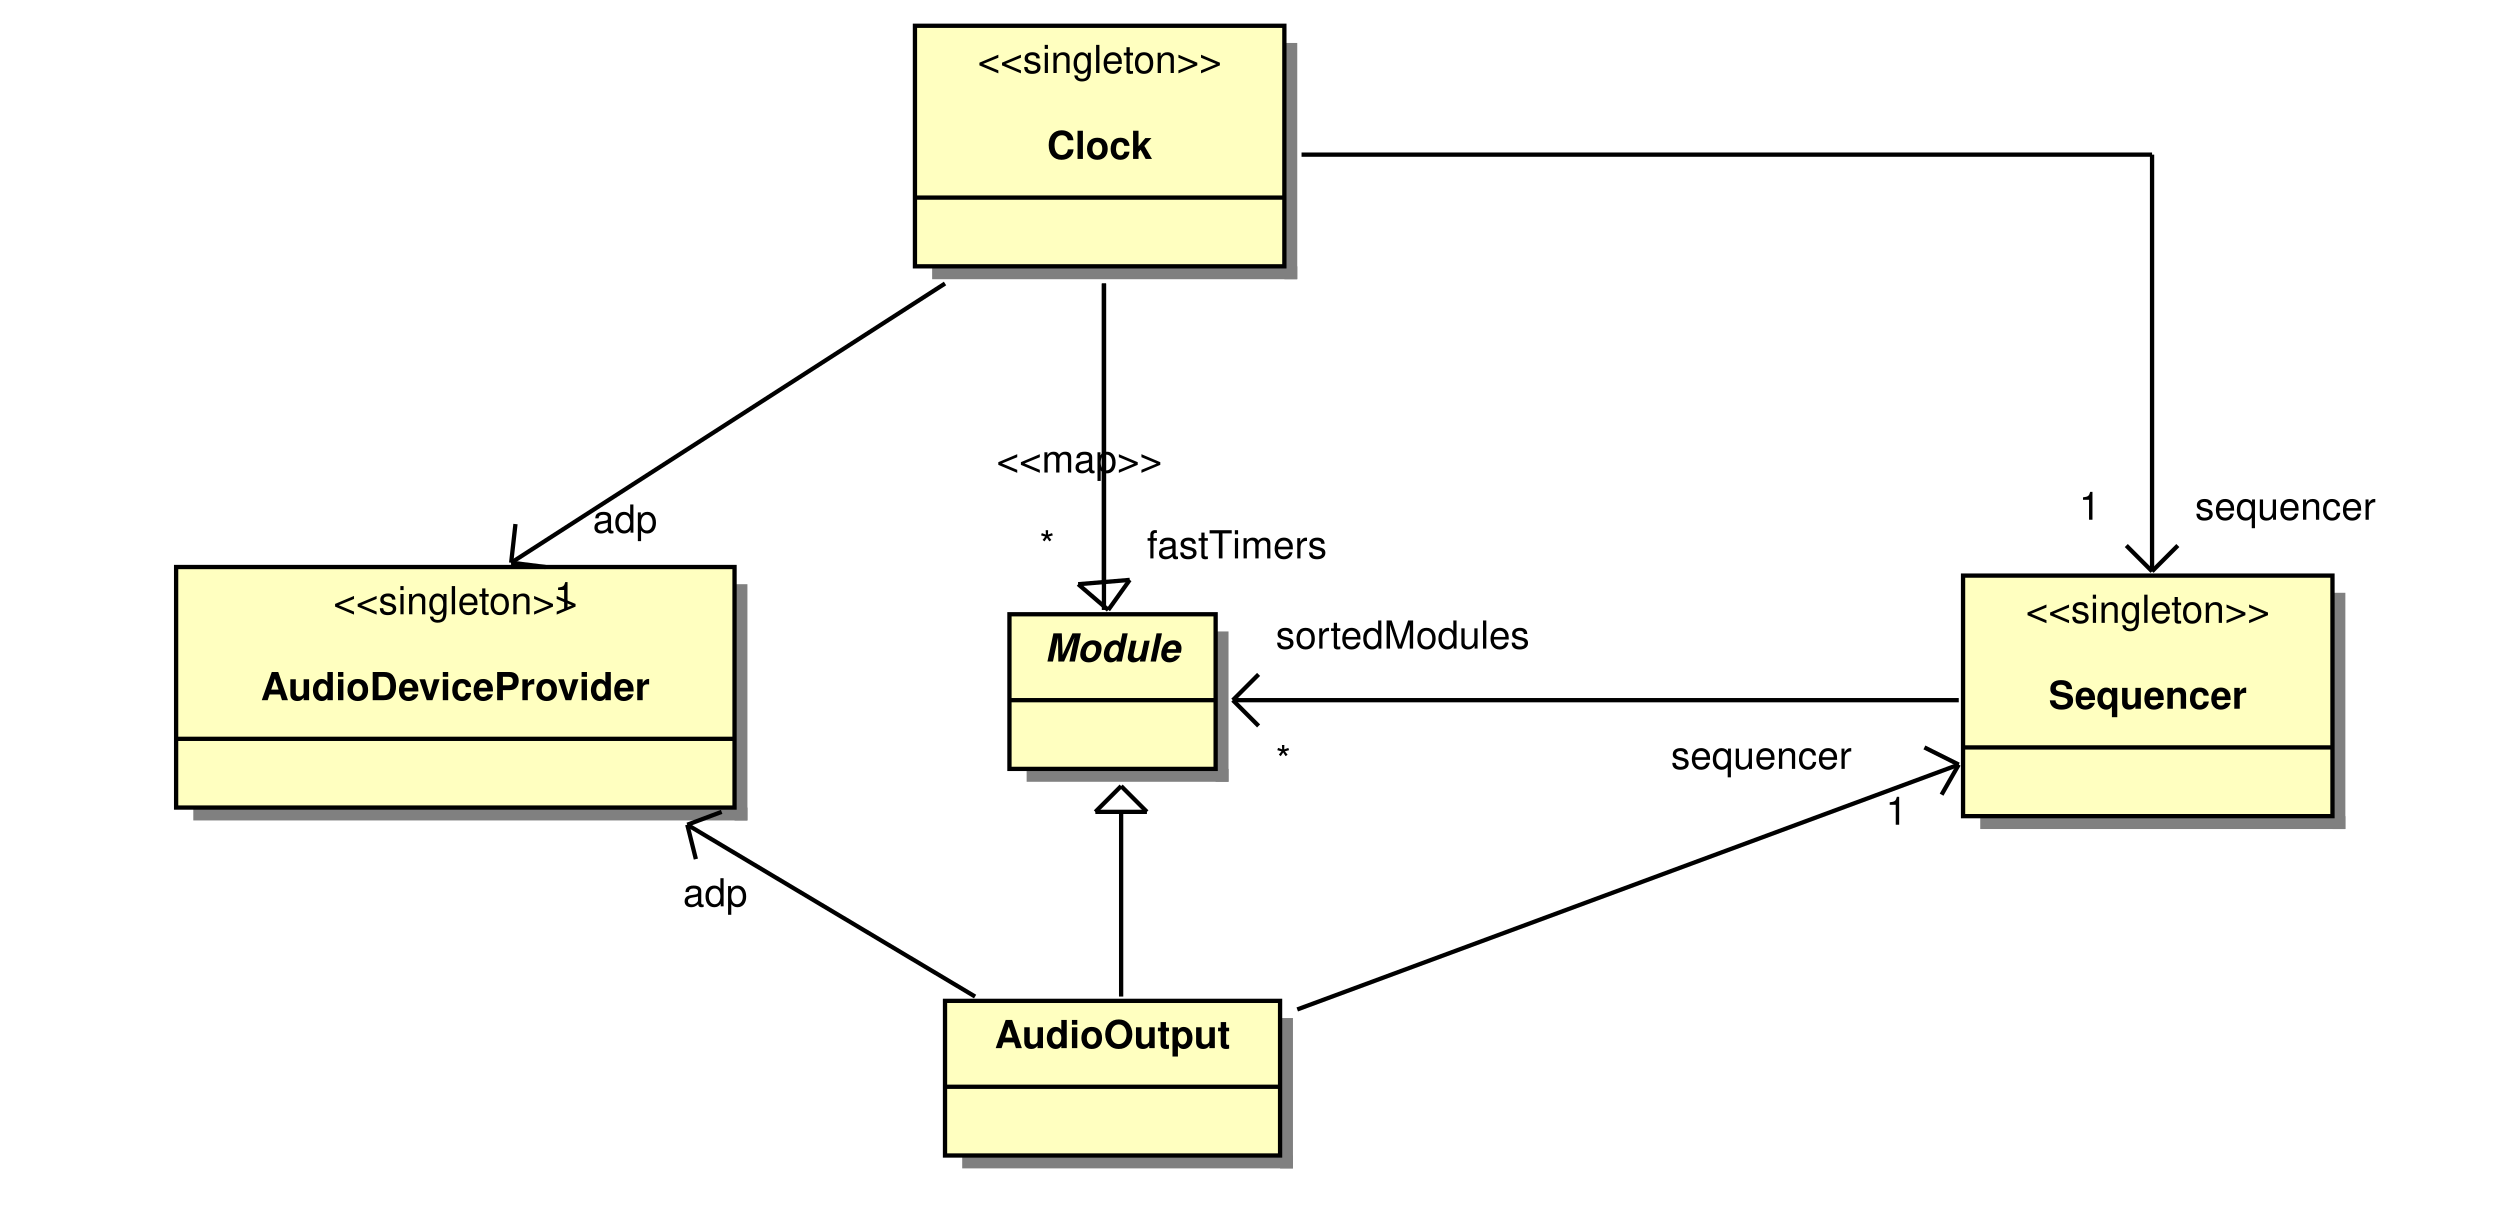
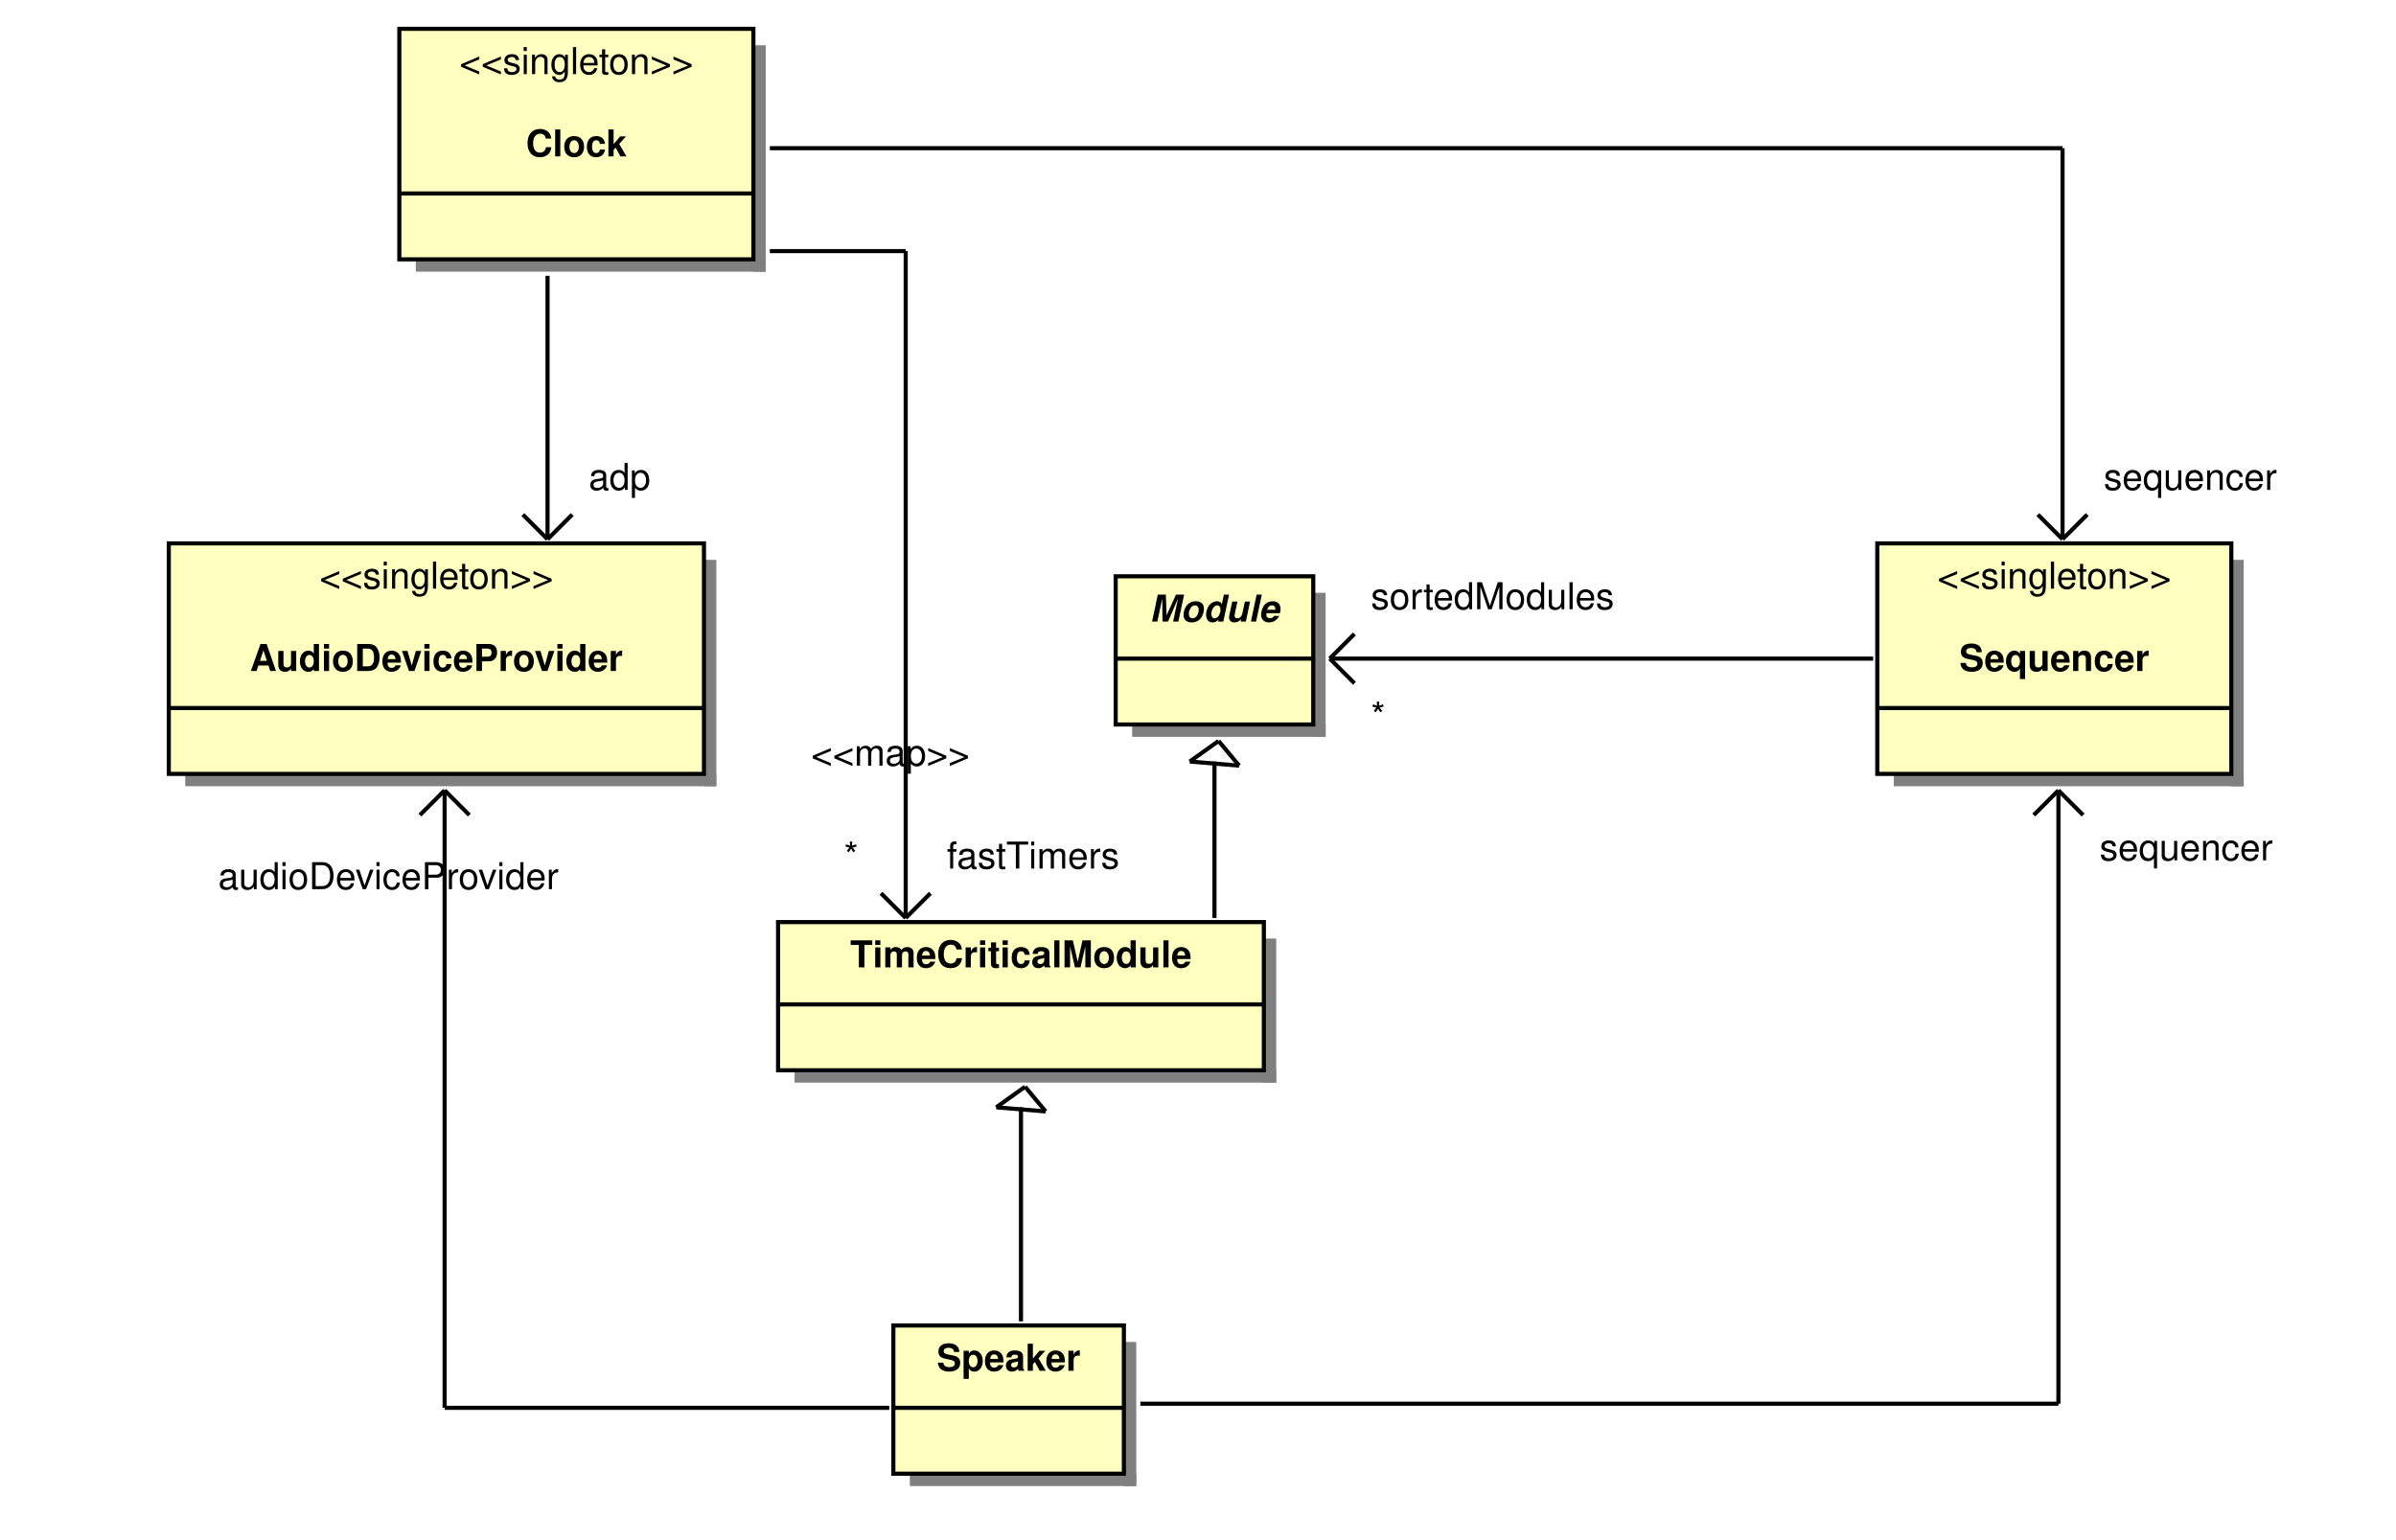
- <svg xmlns="http://www.w3.org/2000/svg" width="582" height="285" version="1.1">
+ <svg xmlns="http://www.w3.org/2000/svg" width="582" height="374" version="1.1">
  <g>
    <rect fill="#808080" stroke="none" stroke-opacity="1" x="171" y="136" width="3" height="55" />
    <rect fill="#808080" stroke="none" stroke-opacity="1" x="45" y="188" width="129" height="3" />
    <rect fill="#ffffc0" stroke="black" stroke-width="1" stroke-opacity="1" x="41" y="132" width="130" height="56" />
    <text font-family="Helvetica" font-size="9" fill="#000000" xml:space="preserve" text-anchor="middle" x="106" y="143">&lt;&lt;singleton&gt;&gt;</text>
    <text font-family="Helvetica" font-size="9" fill="#000000" xml:space="preserve" font-weight="bold" text-anchor="middle" x="106" y="163">AudioDeviceProvider</text>
    <line stroke="black" stroke-opacity="1" x1="41" y1="172" x2="171" y2="172" />
  </g>
  <g>
-     <rect fill="#808080" stroke="none" stroke-opacity="1" x="299" y="10" width="3" height="55" />
-     <rect fill="#808080" stroke="none" stroke-opacity="1" x="217" y="62" width="85" height="3" />
-     <rect fill="#ffffc0" stroke="black" stroke-width="1" stroke-opacity="1" x="213" y="6" width="86" height="56" />
-     <text font-family="Helvetica" font-size="9" fill="#000000" xml:space="preserve" text-anchor="middle" x="256" y="17">&lt;&lt;singleton&gt;&gt;</text>
-     <text font-family="Helvetica" font-size="9" fill="#000000" xml:space="preserve" font-weight="bold" text-anchor="middle" x="256" y="37">Clock</text>
-     <line stroke="black" stroke-opacity="1" x1="213" y1="46" x2="299" y2="46" />
+     <rect fill="#808080" stroke="none" stroke-opacity="1" x="183" y="11" width="3" height="55" />
+     <rect fill="#808080" stroke="none" stroke-opacity="1" x="101" y="63" width="85" height="3" />
+     <rect fill="#ffffc0" stroke="black" stroke-width="1" stroke-opacity="1" x="97" y="7" width="86" height="56" />
+     <text font-family="Helvetica" font-size="9" fill="#000000" xml:space="preserve" text-anchor="middle" x="140" y="18">&lt;&lt;singleton&gt;&gt;</text>
+     <text font-family="Helvetica" font-size="9" fill="#000000" xml:space="preserve" font-weight="bold" text-anchor="middle" x="140" y="38">Clock</text>
+     <line stroke="black" stroke-opacity="1" x1="97" y1="47" x2="183" y2="47" />
  </g>
  <g>
-     <rect fill="#808080" stroke="none" stroke-opacity="1" x="283" y="147" width="3" height="35" />
-     <rect fill="#808080" stroke="none" stroke-opacity="1" x="239" y="179" width="47" height="3" />
-     <rect fill="#ffffc0" stroke="black" stroke-width="1" stroke-opacity="1" x="235" y="143" width="48" height="36" />
-     <text font-family="Helvetica" font-size="9" fill="#000000" xml:space="preserve" font-weight="bold" font-style="italic" text-anchor="middle" x="259" y="154">Module</text>
-     <line stroke="black" stroke-opacity="1" x1="235" y1="163" x2="283" y2="163" />
+     <rect fill="#808080" stroke="none" stroke-opacity="1" x="319" y="144" width="3" height="35" />
+     <rect fill="#808080" stroke="none" stroke-opacity="1" x="275" y="176" width="47" height="3" />
+     <rect fill="#ffffc0" stroke="black" stroke-width="1" stroke-opacity="1" x="271" y="140" width="48" height="36" />
+     <text font-family="Helvetica" font-size="9" fill="#000000" xml:space="preserve" font-weight="bold" font-style="italic" text-anchor="middle" x="295" y="151">Module</text>
+     <line stroke="black" stroke-opacity="1" x1="271" y1="160" x2="319" y2="160" />
  </g>
  <g>
-     <rect fill="#808080" stroke="none" stroke-opacity="1" x="298" y="237" width="3" height="35" />
-     <rect fill="#808080" stroke="none" stroke-opacity="1" x="224" y="269" width="77" height="3" />
-     <rect fill="#ffffc0" stroke="black" stroke-width="1" stroke-opacity="1" x="220" y="233" width="78" height="36" />
-     <text font-family="Helvetica" font-size="9" fill="#000000" xml:space="preserve" font-weight="bold" text-anchor="middle" x="259" y="244">AudioOutput</text>
-     <line stroke="black" stroke-opacity="1" x1="220" y1="253" x2="298" y2="253" />
+     <rect fill="#808080" stroke="none" stroke-opacity="1" x="273" y="326" width="3" height="35" />
+     <rect fill="#808080" stroke="none" stroke-opacity="1" x="221" y="358" width="55" height="3" />
+     <rect fill="#ffffc0" stroke="black" stroke-width="1" stroke-opacity="1" x="217" y="322" width="56" height="36" />
+     <text font-family="Helvetica" font-size="9" fill="#000000" xml:space="preserve" font-weight="bold" text-anchor="middle" x="245" y="333">Speaker</text>
+     <line stroke="black" stroke-opacity="1" x1="217" y1="342" x2="273" y2="342" />
  </g>
  <g>
-     <line stroke="black" stroke-opacity="1" x1="257" y1="66" x2="257" y2="142" />
+     <line stroke="black" stroke-opacity="1" x1="133" y1="131" x2="139" y2="125" />
+     <line stroke="black" stroke-opacity="1" x1="133" y1="131" x2="127" y2="125" />
+     <line stroke="black" stroke-opacity="1" x1="133" y1="67" x2="133" y2="131" />
  </g>
  <g>
-     <line stroke="black" stroke-opacity="1" x1="257" y1="66" x2="257" y2="136" />
-     <line stroke="black" stroke-opacity="1" x1="258" y1="142" x2="263" y2="135" />
-     <line stroke="black" stroke-opacity="1" x1="258" y1="142" x2="251" y2="136" />
-     <line stroke="black" stroke-opacity="1" x1="263" y1="135" x2="251" y2="136" />
+     <line stroke="black" stroke-opacity="1" x1="216" y1="342" x2="108" y2="342" />
  </g>
  <g>
-     <line stroke="black" stroke-opacity="1" x1="261" y1="232" x2="261" y2="189" />
-     <line stroke="black" stroke-opacity="1" x1="261" y1="183" x2="255" y2="189" />
-     <line stroke="black" stroke-opacity="1" x1="261" y1="183" x2="267" y2="189" />
-     <line stroke="black" stroke-opacity="1" x1="255" y1="189" x2="267" y2="189" />
+     <line stroke="black" stroke-opacity="1" x1="108" y1="192" x2="102" y2="198" />
+     <line stroke="black" stroke-opacity="1" x1="108" y1="192" x2="114" y2="198" />
+     <line stroke="black" stroke-opacity="1" x1="108" y1="342" x2="108" y2="192" />
  </g>
  <g>
-     <line stroke="black" stroke-opacity="1" x1="160" y1="192" x2="162" y2="200" />
-     <line stroke="black" stroke-opacity="1" x1="160" y1="192" x2="168" y2="189" />
-     <line stroke="black" stroke-opacity="1" x1="227" y1="232" x2="160" y2="192" />
+     <rect fill="#808080" stroke="none" stroke-opacity="1" x="542" y="136" width="3" height="55" />
+     <rect fill="#808080" stroke="none" stroke-opacity="1" x="460" y="188" width="85" height="3" />
+     <rect fill="#ffffc0" stroke="black" stroke-width="1" stroke-opacity="1" x="456" y="132" width="86" height="56" />
+     <text font-family="Helvetica" font-size="9" fill="#000000" xml:space="preserve" text-anchor="middle" x="499" y="143">&lt;&lt;singleton&gt;&gt;</text>
+     <text font-family="Helvetica" font-size="9" fill="#000000" xml:space="preserve" font-weight="bold" text-anchor="middle" x="499" y="163">Sequencer</text>
+     <line stroke="black" stroke-opacity="1" x1="456" y1="172" x2="542" y2="172" />
  </g>
  <g>
-     <line stroke="black" stroke-opacity="1" x1="119" y1="131" x2="127" y2="132" />
-     <line stroke="black" stroke-opacity="1" x1="119" y1="131" x2="120" y2="122" />
-     <line stroke="black" stroke-opacity="1" x1="220" y1="66" x2="119" y2="131" />
+     <line stroke="black" stroke-opacity="1" x1="323" y1="160" x2="329" y2="166" />
+     <line stroke="black" stroke-opacity="1" x1="323" y1="160" x2="329" y2="154" />
+     <line stroke="black" stroke-opacity="1" x1="455" y1="160" x2="323" y2="160" />
  </g>
  <g>
-     <rect fill="#808080" stroke="none" stroke-opacity="1" x="543" y="138" width="3" height="55" />
-     <rect fill="#808080" stroke="none" stroke-opacity="1" x="461" y="190" width="85" height="3" />
-     <rect fill="#ffffc0" stroke="black" stroke-width="1" stroke-opacity="1" x="457" y="134" width="86" height="56" />
-     <text font-family="Helvetica" font-size="9" fill="#000000" xml:space="preserve" text-anchor="middle" x="500" y="145">&lt;&lt;singleton&gt;&gt;</text>
-     <text font-family="Helvetica" font-size="9" fill="#000000" xml:space="preserve" font-weight="bold" text-anchor="middle" x="500" y="165">Sequencer</text>
-     <line stroke="black" stroke-opacity="1" x1="457" y1="174" x2="543" y2="174" />
+     <line stroke="black" stroke-opacity="1" x1="277" y1="341" x2="500" y2="341" />
  </g>
  <g>
-     <line stroke="black" stroke-opacity="1" x1="287" y1="163" x2="293" y2="169" />
-     <line stroke="black" stroke-opacity="1" x1="287" y1="163" x2="293" y2="157" />
-     <line stroke="black" stroke-opacity="1" x1="456" y1="163" x2="287" y2="163" />
+     <line stroke="black" stroke-opacity="1" x1="187" y1="36" x2="501" y2="36" />
  </g>
  <g>
-     <line stroke="black" stroke-opacity="1" x1="456" y1="178" x2="448" y2="174" />
-     <line stroke="black" stroke-opacity="1" x1="456" y1="178" x2="452" y2="185" />
-     <line stroke="black" stroke-opacity="1" x1="302" y1="235" x2="456" y2="178" />
+     <line stroke="black" stroke-opacity="1" x1="501" y1="131" x2="507" y2="125" />
+     <line stroke="black" stroke-opacity="1" x1="501" y1="131" x2="495" y2="125" />
+     <line stroke="black" stroke-opacity="1" x1="501" y1="36" x2="501" y2="131" />
  </g>
  <g>
-     <line stroke="black" stroke-opacity="1" x1="303" y1="36" x2="501" y2="36" />
+     <line stroke="black" stroke-opacity="1" x1="500" y1="192" x2="494" y2="198" />
+     <line stroke="black" stroke-opacity="1" x1="500" y1="192" x2="506" y2="198" />
+     <line stroke="black" stroke-opacity="1" x1="500" y1="341" x2="500" y2="192" />
  </g>
  <g>
-     <line stroke="black" stroke-opacity="1" x1="501" y1="133" x2="507" y2="127" />
-     <line stroke="black" stroke-opacity="1" x1="501" y1="133" x2="495" y2="127" />
-     <line stroke="black" stroke-opacity="1" x1="501" y1="36" x2="501" y2="133" />
+     <rect fill="#808080" stroke="none" stroke-opacity="1" x="307" y="228" width="3" height="35" />
+     <rect fill="#808080" stroke="none" stroke-opacity="1" x="193" y="260" width="117" height="3" />
+     <rect fill="#ffffc0" stroke="black" stroke-width="1" stroke-opacity="1" x="189" y="224" width="118" height="36" />
+     <text font-family="Helvetica" font-size="9" fill="#000000" xml:space="preserve" font-weight="bold" text-anchor="middle" x="248" y="235">TimeCriticalModule</text>
+     <line stroke="black" stroke-opacity="1" x1="189" y1="244" x2="307" y2="244" />
  </g>
  <g>
-     <text font-family="Helvetica" font-size="9" fill="#000000" xml:space="preserve" x="297" y="151">sortedModules</text>
+     <line stroke="black" stroke-opacity="1" x1="248" y1="321" x2="248" y2="269" />
+     <line stroke="black" stroke-opacity="1" x1="249" y1="264" x2="242" y2="269" />
+     <line stroke="black" stroke-opacity="1" x1="249" y1="264" x2="254" y2="270" />
+     <line stroke="black" stroke-opacity="1" x1="242" y1="269" x2="254" y2="270" />
  </g>
  <g>
-     <text font-family="Helvetica" font-size="9" fill="#000000" xml:space="preserve" x="297" y="180">*</text>
+     <line stroke="black" stroke-opacity="1" x1="187" y1="61" x2="220" y2="61" />
  </g>
  <g>
-     <text font-family="Helvetica" font-size="9" fill="#000000" xml:space="preserve" x="232" y="110">&lt;&lt;map&gt;&gt;</text>
+     <line stroke="black" stroke-opacity="1" x1="295" y1="223" x2="295" y2="185" />
+     <line stroke="black" stroke-opacity="1" x1="296" y1="180" x2="289" y2="185" />
+     <line stroke="black" stroke-opacity="1" x1="296" y1="180" x2="301" y2="186" />
+     <line stroke="black" stroke-opacity="1" x1="289" y1="185" x2="301" y2="186" />
  </g>
  <g>
-     <text font-family="Helvetica" font-size="9" fill="#000000" xml:space="preserve" x="267" y="130">fastTimers</text>
+     <line stroke="black" stroke-opacity="1" x1="220" y1="223" x2="226" y2="217" />
+     <line stroke="black" stroke-opacity="1" x1="220" y1="223" x2="214" y2="217" />
+     <line stroke="black" stroke-opacity="1" x1="220" y1="61" x2="220" y2="223" />
  </g>
  <g>
-     <text font-family="Helvetica" font-size="9" fill="#000000" xml:space="preserve" x="242" y="130">*</text>
+     <text font-family="Helvetica" font-size="9" fill="#000000" xml:space="preserve" x="333" y="148">sortedModules</text>
  </g>
  <g>
-     <text font-family="Helvetica" font-size="9" fill="#000000" xml:space="preserve" x="389" y="179">sequencer</text>
+     <text font-family="Helvetica" font-size="9" fill="#000000" xml:space="preserve" x="333" y="177">*</text>
  </g>
  <g>
-     <text font-family="Helvetica" font-size="9" fill="#000000" xml:space="preserve" x="439" y="192">1</text>
+     <text font-family="Helvetica" font-size="9" fill="#000000" xml:space="preserve" x="511" y="119">sequencer</text>
  </g>
  <g>
-     <text font-family="Helvetica" font-size="9" fill="#000000" xml:space="preserve" x="159" y="211">adp</text>
+     <text font-family="Helvetica" font-size="9" fill="#000000" xml:space="preserve" x="143" y="119">adp</text>
  </g>
  <g>
-     <text font-family="Helvetica" font-size="9" fill="#000000" xml:space="preserve" x="484" y="121">1</text>
+     <text font-family="Helvetica" font-size="9" fill="#000000" xml:space="preserve" x="510" y="209">sequencer</text>
  </g>
  <g>
-     <text font-family="Helvetica" font-size="9" fill="#000000" xml:space="preserve" x="129" y="142">1</text>
+     <text font-family="Helvetica" font-size="9" fill="#000000" xml:space="preserve" x="197" y="186">&lt;&lt;map&gt;&gt;</text>
  </g>
  <g>
-     <text font-family="Helvetica" font-size="9" fill="#000000" xml:space="preserve" x="138" y="124">adp</text>
+     <text font-family="Helvetica" font-size="9" fill="#000000" xml:space="preserve" x="53" y="216">audioDeviceProvider</text>
  </g>
  <g>
-     <text font-family="Helvetica" font-size="9" fill="#000000" xml:space="preserve" x="511" y="121">sequencer</text>
+     <text font-family="Helvetica" font-size="9" fill="#000000" xml:space="preserve" x="205" y="211">*</text>
+   </g>
+   <g>
+     <text font-family="Helvetica" font-size="9" fill="#000000" xml:space="preserve" x="230" y="211">fastTimers</text>
  </g>
</svg>
